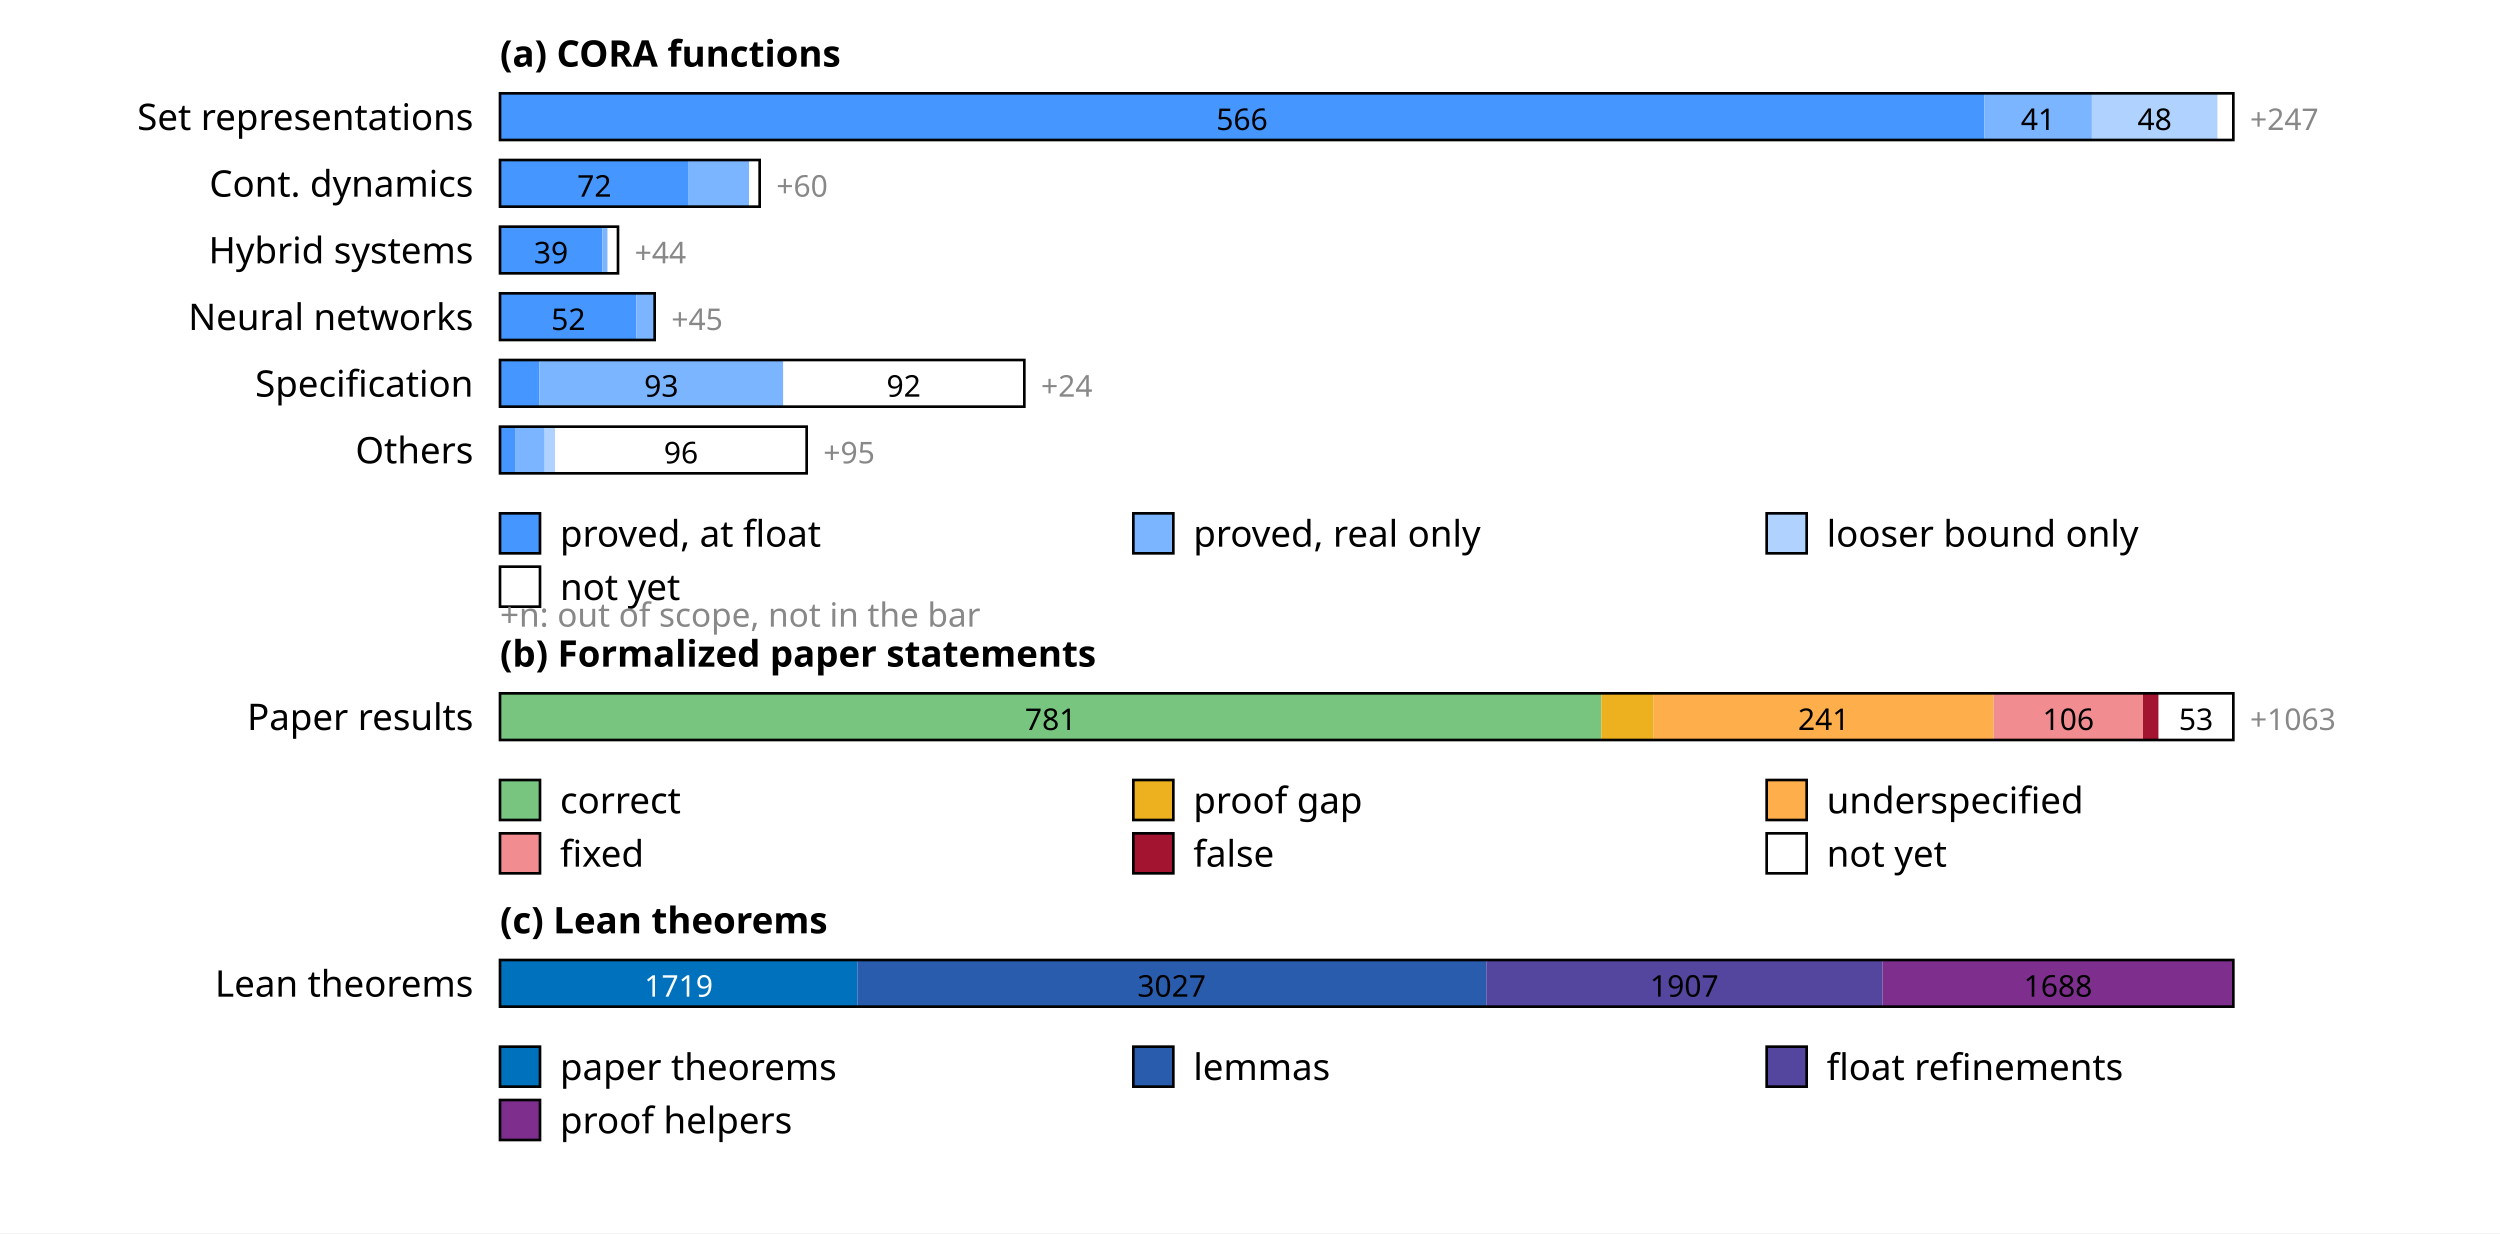
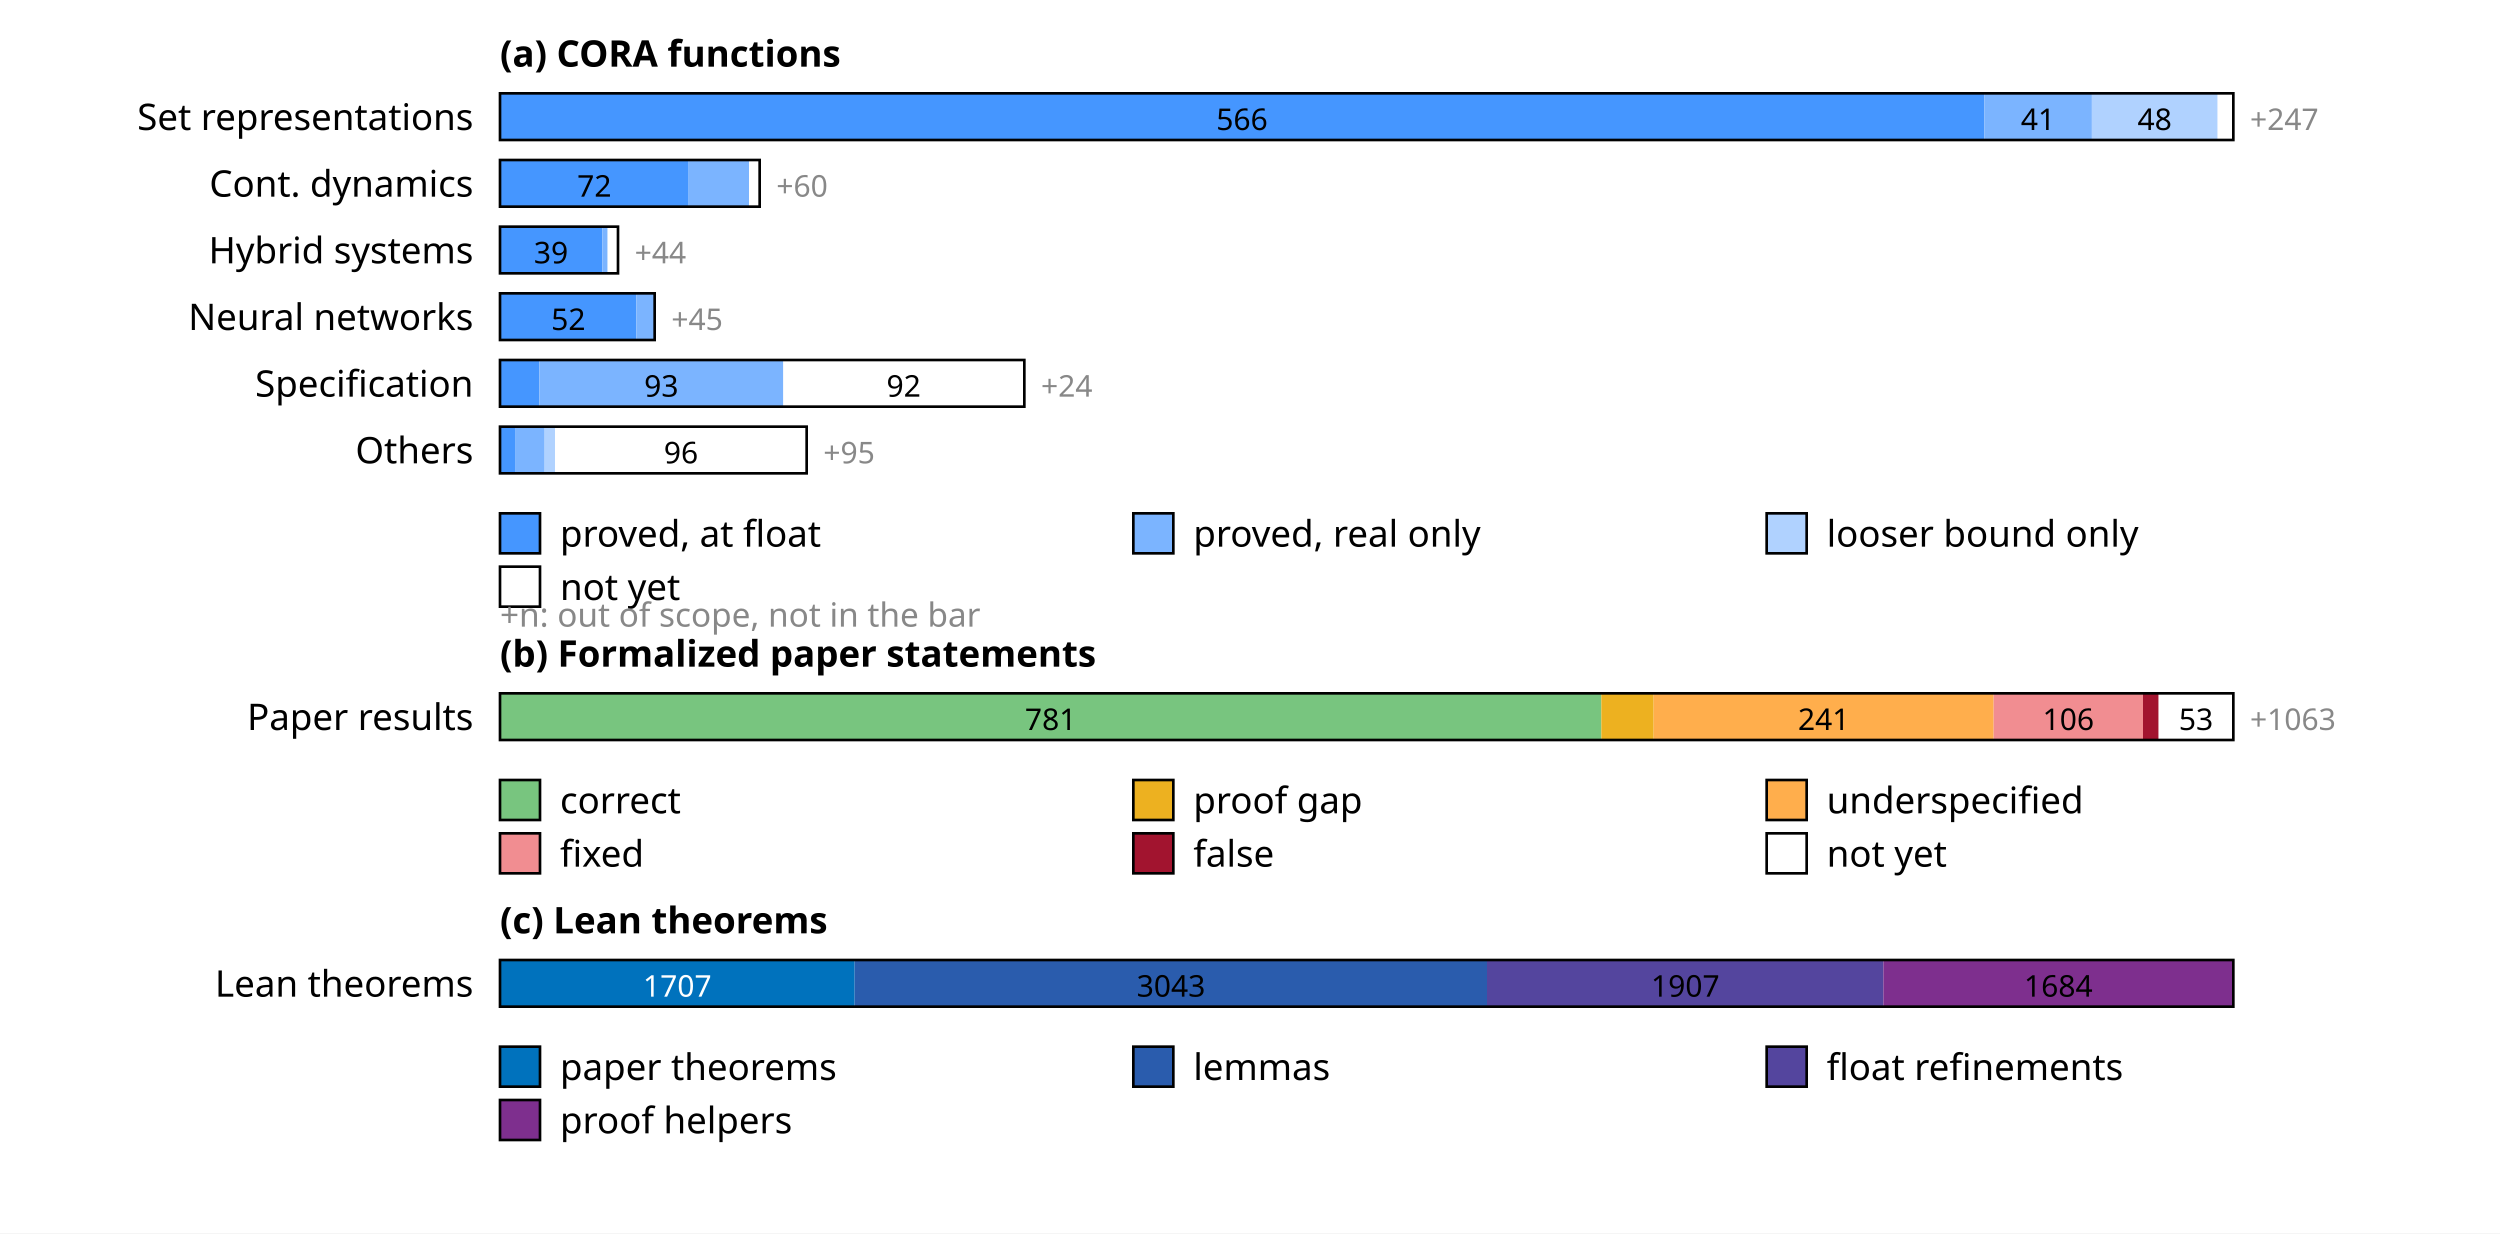
<svg xmlns="http://www.w3.org/2000/svg" width="750" height="370" font-family="sans-serif" font-size="11">
  <rect width="100%" height="100%" fill="white" />
  <text x="150" y="20" font-weight="bold">(a) CORA functions</text>
  <text x="142" y="39" text-anchor="end">Set representations</text>
  <rect x="150.0" y="28" width="445.3" height="14" fill="rgb(69,150,255)" />
  <text x="372.6" y="39" text-anchor="middle" font-size="9" fill="#000">566</text>
  <rect x="595.3" y="28" width="32.3" height="14" fill="rgb(123,180,255)" />
  <text x="611.4" y="39" text-anchor="middle" font-size="9" fill="#000">41</text>
  <rect x="627.5" y="28" width="37.8" height="14" fill="rgb(176,210,255)" />
  <text x="646.4" y="39" text-anchor="middle" font-size="9" fill="#000">48</text>
  <rect x="665.3" y="28" width="4.7" height="14" fill="rgb(255,255,255)" />
  <rect x="150" y="28" width="520.0" height="14" fill="none" stroke="#000" stroke-width="0.8" />
  <text x="675.0" y="39" font-size="9" fill="#888">+247</text>
  <text x="142" y="59" text-anchor="end">Cont. dynamics</text>
  <rect x="150.0" y="48" width="56.6" height="14" fill="rgb(69,150,255)" />
  <text x="178.3" y="59" text-anchor="middle" font-size="9" fill="#000">72</text>
  <rect x="206.6" y="48" width="18.1" height="14" fill="rgb(123,180,255)" />
  <rect x="224.7" y="48" width="3.1" height="14" fill="rgb(255,255,255)" />
  <rect x="150" y="48" width="77.9" height="14" fill="none" stroke="#000" stroke-width="0.8" />
  <text x="232.9" y="59" font-size="9" fill="#888">+60</text>
  <text x="142" y="79" text-anchor="end">Hybrid systems</text>
  <rect x="150.0" y="68" width="30.7" height="14" fill="rgb(69,150,255)" />
  <text x="165.3" y="79" text-anchor="middle" font-size="9" fill="#000">39</text>
  <rect x="180.7" y="68" width="1.6" height="14" fill="rgb(123,180,255)" />
  <rect x="182.3" y="68" width="3.1" height="14" fill="rgb(255,255,255)" />
  <rect x="150" y="68" width="35.4" height="14" fill="none" stroke="#000" stroke-width="0.8" />
  <text x="190.4" y="79" font-size="9" fill="#888">+44</text>
  <text x="142" y="99" text-anchor="end">Neural networks</text>
  <rect x="150.0" y="88" width="40.9" height="14" fill="rgb(69,150,255)" />
  <text x="170.5" y="99" text-anchor="middle" font-size="9" fill="#000">52</text>
  <rect x="190.9" y="88" width="5.5" height="14" fill="rgb(123,180,255)" />
  <rect x="150" y="88" width="46.4" height="14" fill="none" stroke="#000" stroke-width="0.8" />
  <text x="201.4" y="99" font-size="9" fill="#888">+45</text>
  <text x="142" y="119" text-anchor="end">Specification</text>
  <rect x="150.0" y="108" width="11.8" height="14" fill="rgb(69,150,255)" />
  <rect x="161.8" y="108" width="73.2" height="14" fill="rgb(123,180,255)" />
  <text x="198.4" y="119" text-anchor="middle" font-size="9" fill="#000">93</text>
  <rect x="235.0" y="108" width="72.4" height="14" fill="rgb(255,255,255)" />
  <text x="271.1" y="119" text-anchor="middle" font-size="9" fill="#000">92</text>
  <rect x="150" y="108" width="157.3" height="14" fill="none" stroke="#000" stroke-width="0.8" />
  <text x="312.3" y="119" font-size="9" fill="#888">+24</text>
  <text x="142" y="139" text-anchor="end">Others</text>
  <rect x="150.0" y="128" width="4.7" height="14" fill="rgb(69,150,255)" />
  <rect x="154.7" y="128" width="8.7" height="14" fill="rgb(123,180,255)" />
  <rect x="163.4" y="128" width="3.1" height="14" fill="rgb(176,210,255)" />
  <rect x="166.5" y="128" width="75.5" height="14" fill="rgb(255,255,255)" />
  <text x="204.3" y="139" text-anchor="middle" font-size="9" fill="#000">96</text>
  <rect x="150" y="128" width="92.0" height="14" fill="none" stroke="#000" stroke-width="0.8" />
  <text x="247.0" y="139" font-size="9" fill="#888">+95</text>
  <rect x="150" y="154" width="12" height="12" fill="rgb(69,150,255)" stroke="#000" stroke-width="0.8" />
  <text x="168" y="164">proved, at float</text>
  <rect x="340" y="154" width="12" height="12" fill="rgb(123,180,255)" stroke="#000" stroke-width="0.8" />
  <text x="358" y="164">proved, real only</text>
  <rect x="530" y="154" width="12" height="12" fill="rgb(176,210,255)" stroke="#000" stroke-width="0.8" />
  <text x="548" y="164">looser bound only</text>
  <rect x="150" y="170" width="12" height="12" fill="rgb(255,255,255)" stroke="#000" stroke-width="0.8" />
  <text x="168" y="180">not yet</text>
  <text x="150" y="188" font-size="10" fill="#888">+n: out of scope, not in the bar</text>
  <text x="150" y="200" font-weight="bold">(b) Formalized paper statements</text>
  <text x="142" y="219" text-anchor="end">Paper results</text>
  <rect x="150.0" y="208" width="330.4" height="14" fill="rgb(120,197,127)" />
  <text x="315.2" y="219" text-anchor="middle" font-size="9" fill="#000">781</text>
  <rect x="480.4" y="208" width="15.7" height="14" fill="rgb(237,177,32)" />
  <rect x="496.1" y="208" width="102.0" height="14" fill="rgb(255,174,76)" />
  <text x="547.1" y="219" text-anchor="middle" font-size="9" fill="#000">241</text>
  <rect x="598.1" y="208" width="44.8" height="14" fill="rgb(241,141,145)" />
  <text x="620.5" y="219" text-anchor="middle" font-size="9" fill="#000">106</text>
  <rect x="642.9" y="208" width="4.7" height="14" fill="rgb(162,20,47)" />
  <rect x="647.6" y="208" width="22.4" height="14" fill="rgb(255,255,255)" />
  <text x="658.8" y="219" text-anchor="middle" font-size="9" fill="#000">53</text>
  <rect x="150" y="208" width="520.0" height="14" fill="none" stroke="#000" stroke-width="0.8" />
  <text x="675.0" y="219" font-size="9" fill="#888">+1063</text>
  <rect x="150" y="234" width="12" height="12" fill="rgb(120,197,127)" stroke="#000" stroke-width="0.8" />
  <text x="168" y="244">correct</text>
  <rect x="340" y="234" width="12" height="12" fill="rgb(237,177,32)" stroke="#000" stroke-width="0.8" />
  <text x="358" y="244">proof gap</text>
  <rect x="530" y="234" width="12" height="12" fill="rgb(255,174,76)" stroke="#000" stroke-width="0.8" />
  <text x="548" y="244">underspecified</text>
  <rect x="150" y="250" width="12" height="12" fill="rgb(241,141,145)" stroke="#000" stroke-width="0.8" />
  <text x="168" y="260">fixed</text>
  <rect x="340" y="250" width="12" height="12" fill="rgb(162,20,47)" stroke="#000" stroke-width="0.8" />
  <text x="358" y="260">false</text>
  <rect x="530" y="250" width="12" height="12" fill="rgb(255,255,255)" stroke="#000" stroke-width="0.8" />
  <text x="548" y="260">not yet</text>
  <text x="150" y="280" font-weight="bold">(c) Lean theorems</text>
  <text x="142" y="299" text-anchor="end">Lean theorems</text>
-   <rect x="150.0" y="288" width="107.2" height="14" fill="rgb(0,114,189)" />
-   <text x="203.6" y="299" text-anchor="middle" font-size="9" fill="#fff">1719</text>
-   <rect x="257.2" y="288" width="188.7" height="14" fill="rgb(42,92,173)" />
-   <text x="351.5" y="299" text-anchor="middle" font-size="9" fill="#000">3027</text>
-   <rect x="445.9" y="288" width="118.9" height="14" fill="rgb(84,69,158)" />
-   <text x="505.3" y="299" text-anchor="middle" font-size="9" fill="#000">1907</text>
-   <rect x="564.8" y="288" width="105.2" height="14" fill="rgb(126,47,142)" />
-   <text x="617.4" y="299" text-anchor="middle" font-size="9" fill="#000">1688</text>
+   <rect x="150.0" y="288" width="106.4" height="14" fill="rgb(0,114,189)" />
+   <text x="203.2" y="299" text-anchor="middle" font-size="9" fill="#fff">1707</text>
+   <rect x="256.4" y="288" width="189.7" height="14" fill="rgb(42,92,173)" />
+   <text x="351.3" y="299" text-anchor="middle" font-size="9" fill="#000">3043</text>
+   <rect x="446.1" y="288" width="118.9" height="14" fill="rgb(84,69,158)" />
+   <text x="505.6" y="299" text-anchor="middle" font-size="9" fill="#000">1907</text>
+   <rect x="565.0" y="288" width="105.0" height="14" fill="rgb(126,47,142)" />
+   <text x="617.5" y="299" text-anchor="middle" font-size="9" fill="#000">1684</text>
  <rect x="150" y="288" width="520.0" height="14" fill="none" stroke="#000" stroke-width="0.8" />
  <rect x="150" y="314" width="12" height="12" fill="rgb(0,114,189)" stroke="#000" stroke-width="0.8" />
  <text x="168" y="324">paper theorems</text>
  <rect x="340" y="314" width="12" height="12" fill="rgb(42,92,173)" stroke="#000" stroke-width="0.8" />
  <text x="358" y="324">lemmas</text>
  <rect x="530" y="314" width="12" height="12" fill="rgb(84,69,158)" stroke="#000" stroke-width="0.8" />
  <text x="548" y="324">float refinements</text>
  <rect x="150" y="330" width="12" height="12" fill="rgb(126,47,142)" stroke="#000" stroke-width="0.8" />
  <text x="168" y="340">proof helpers</text>
</svg>
